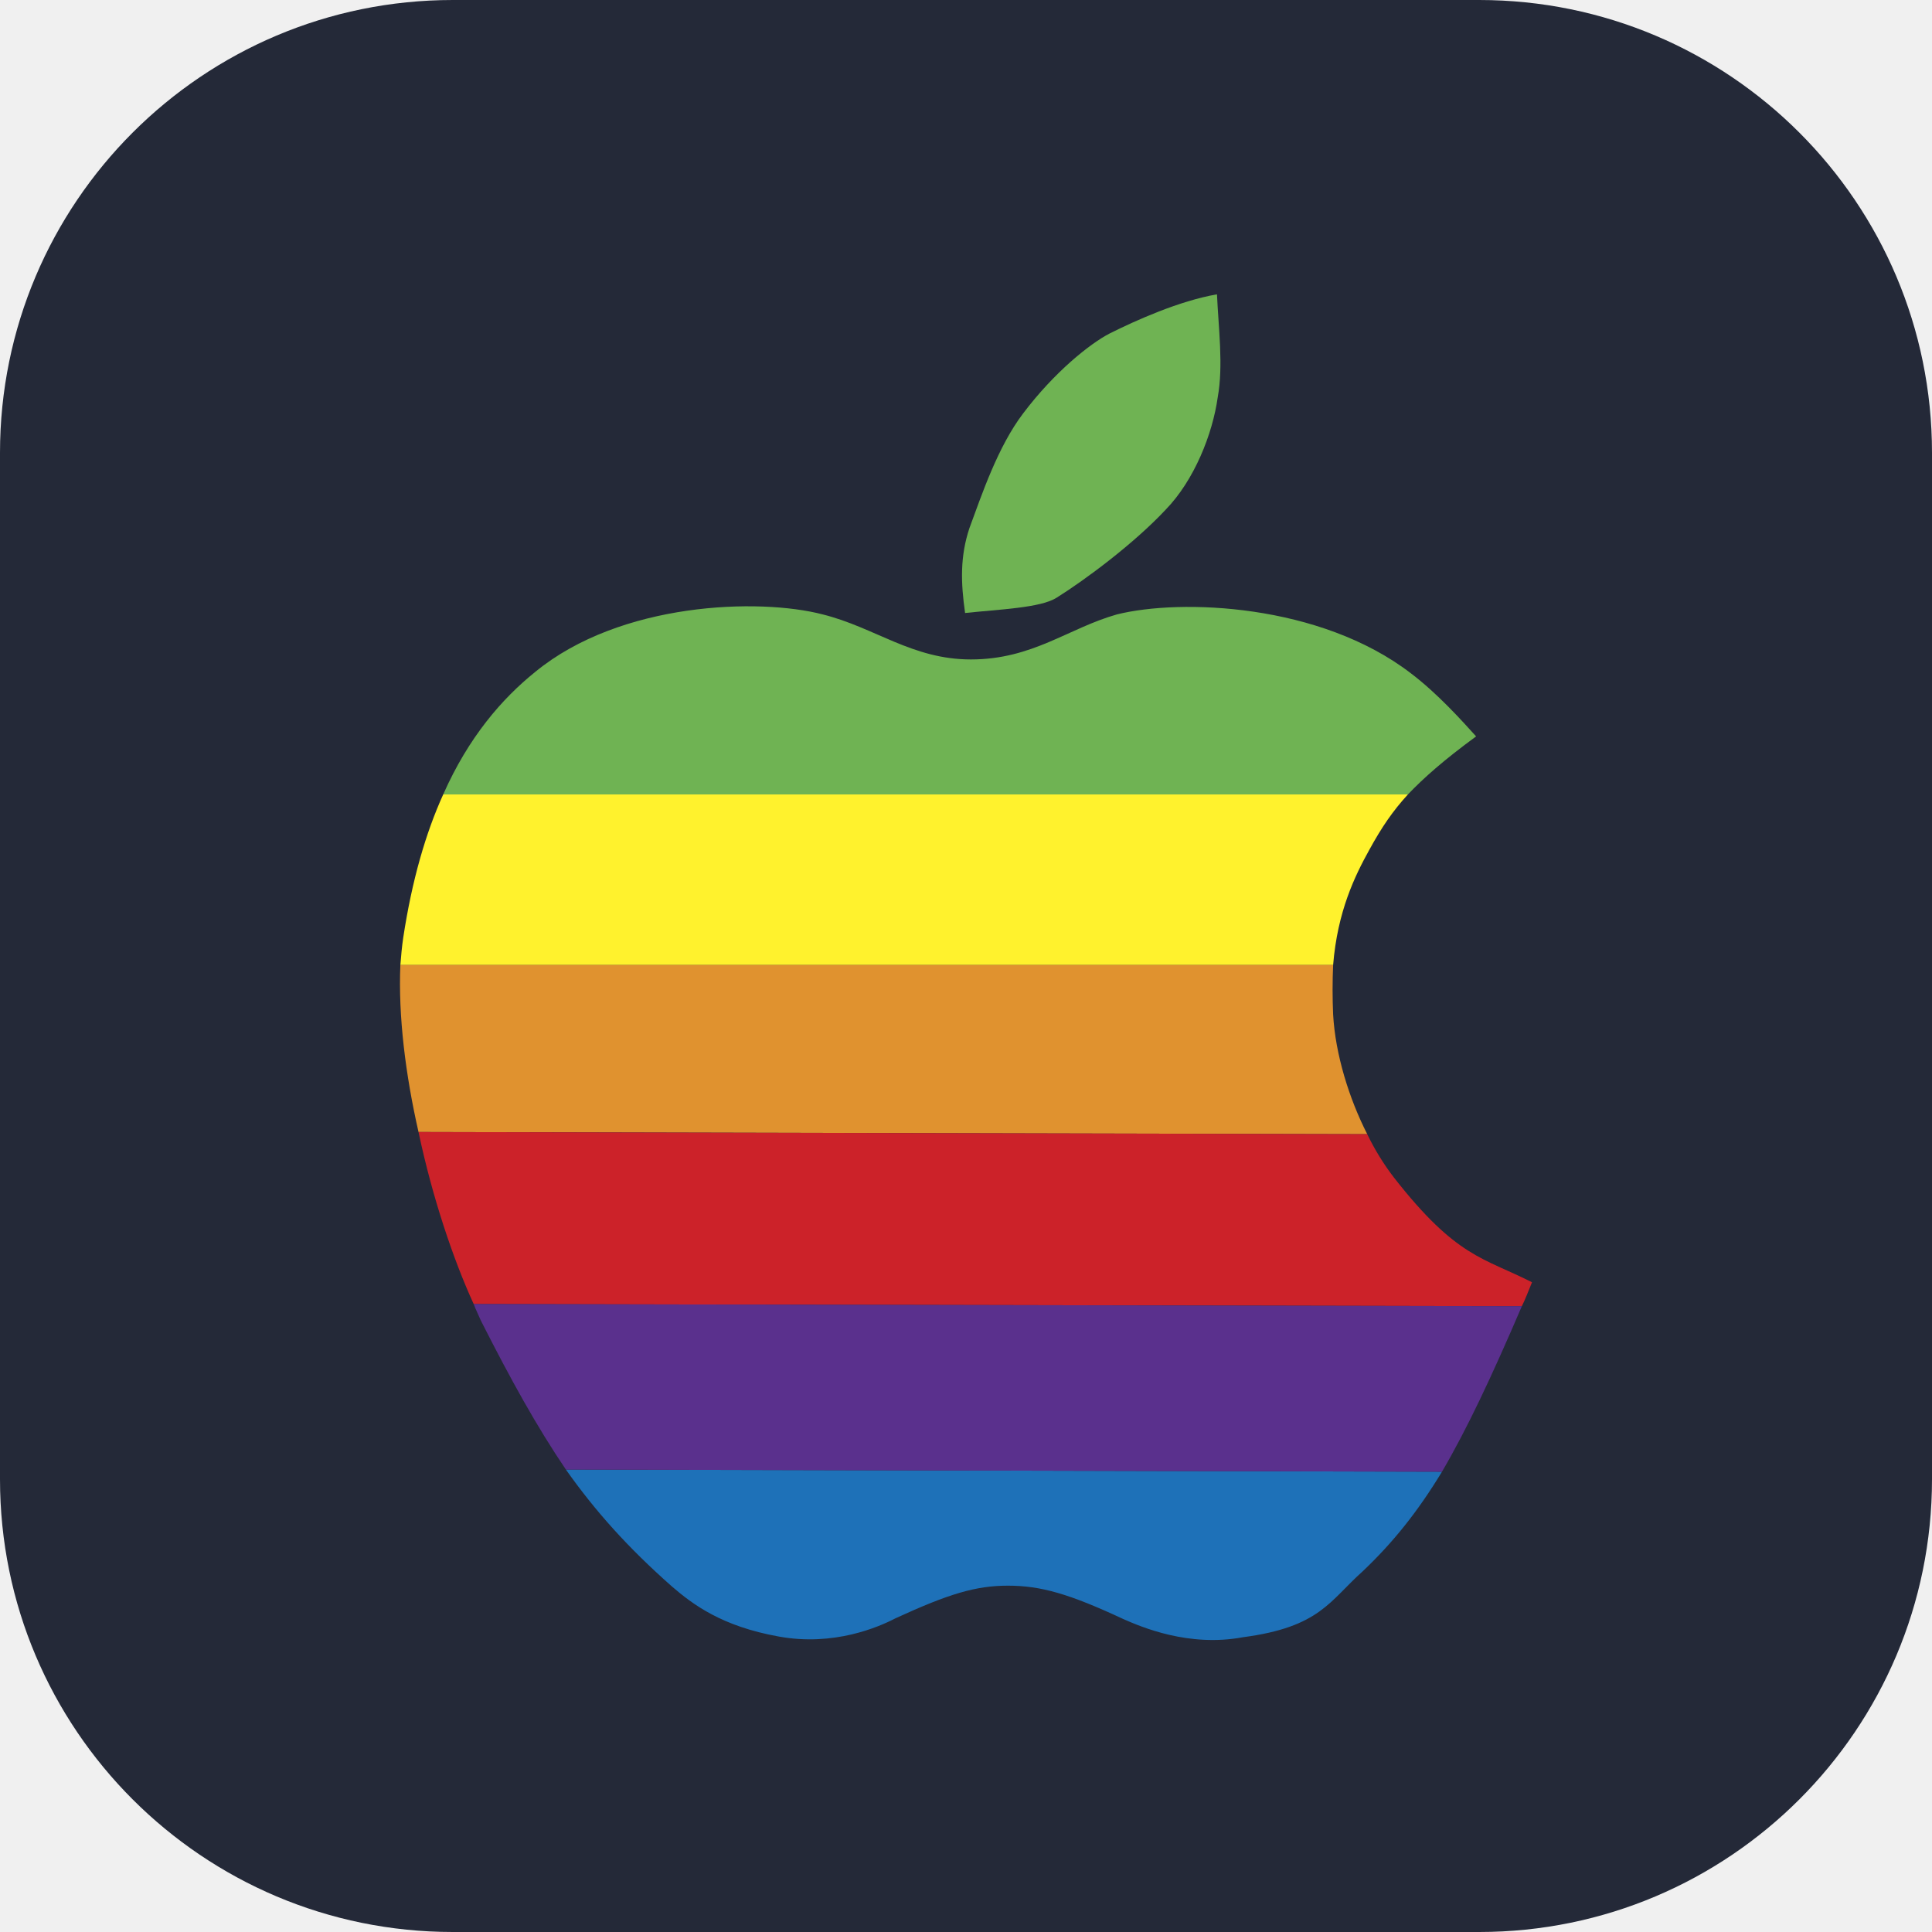
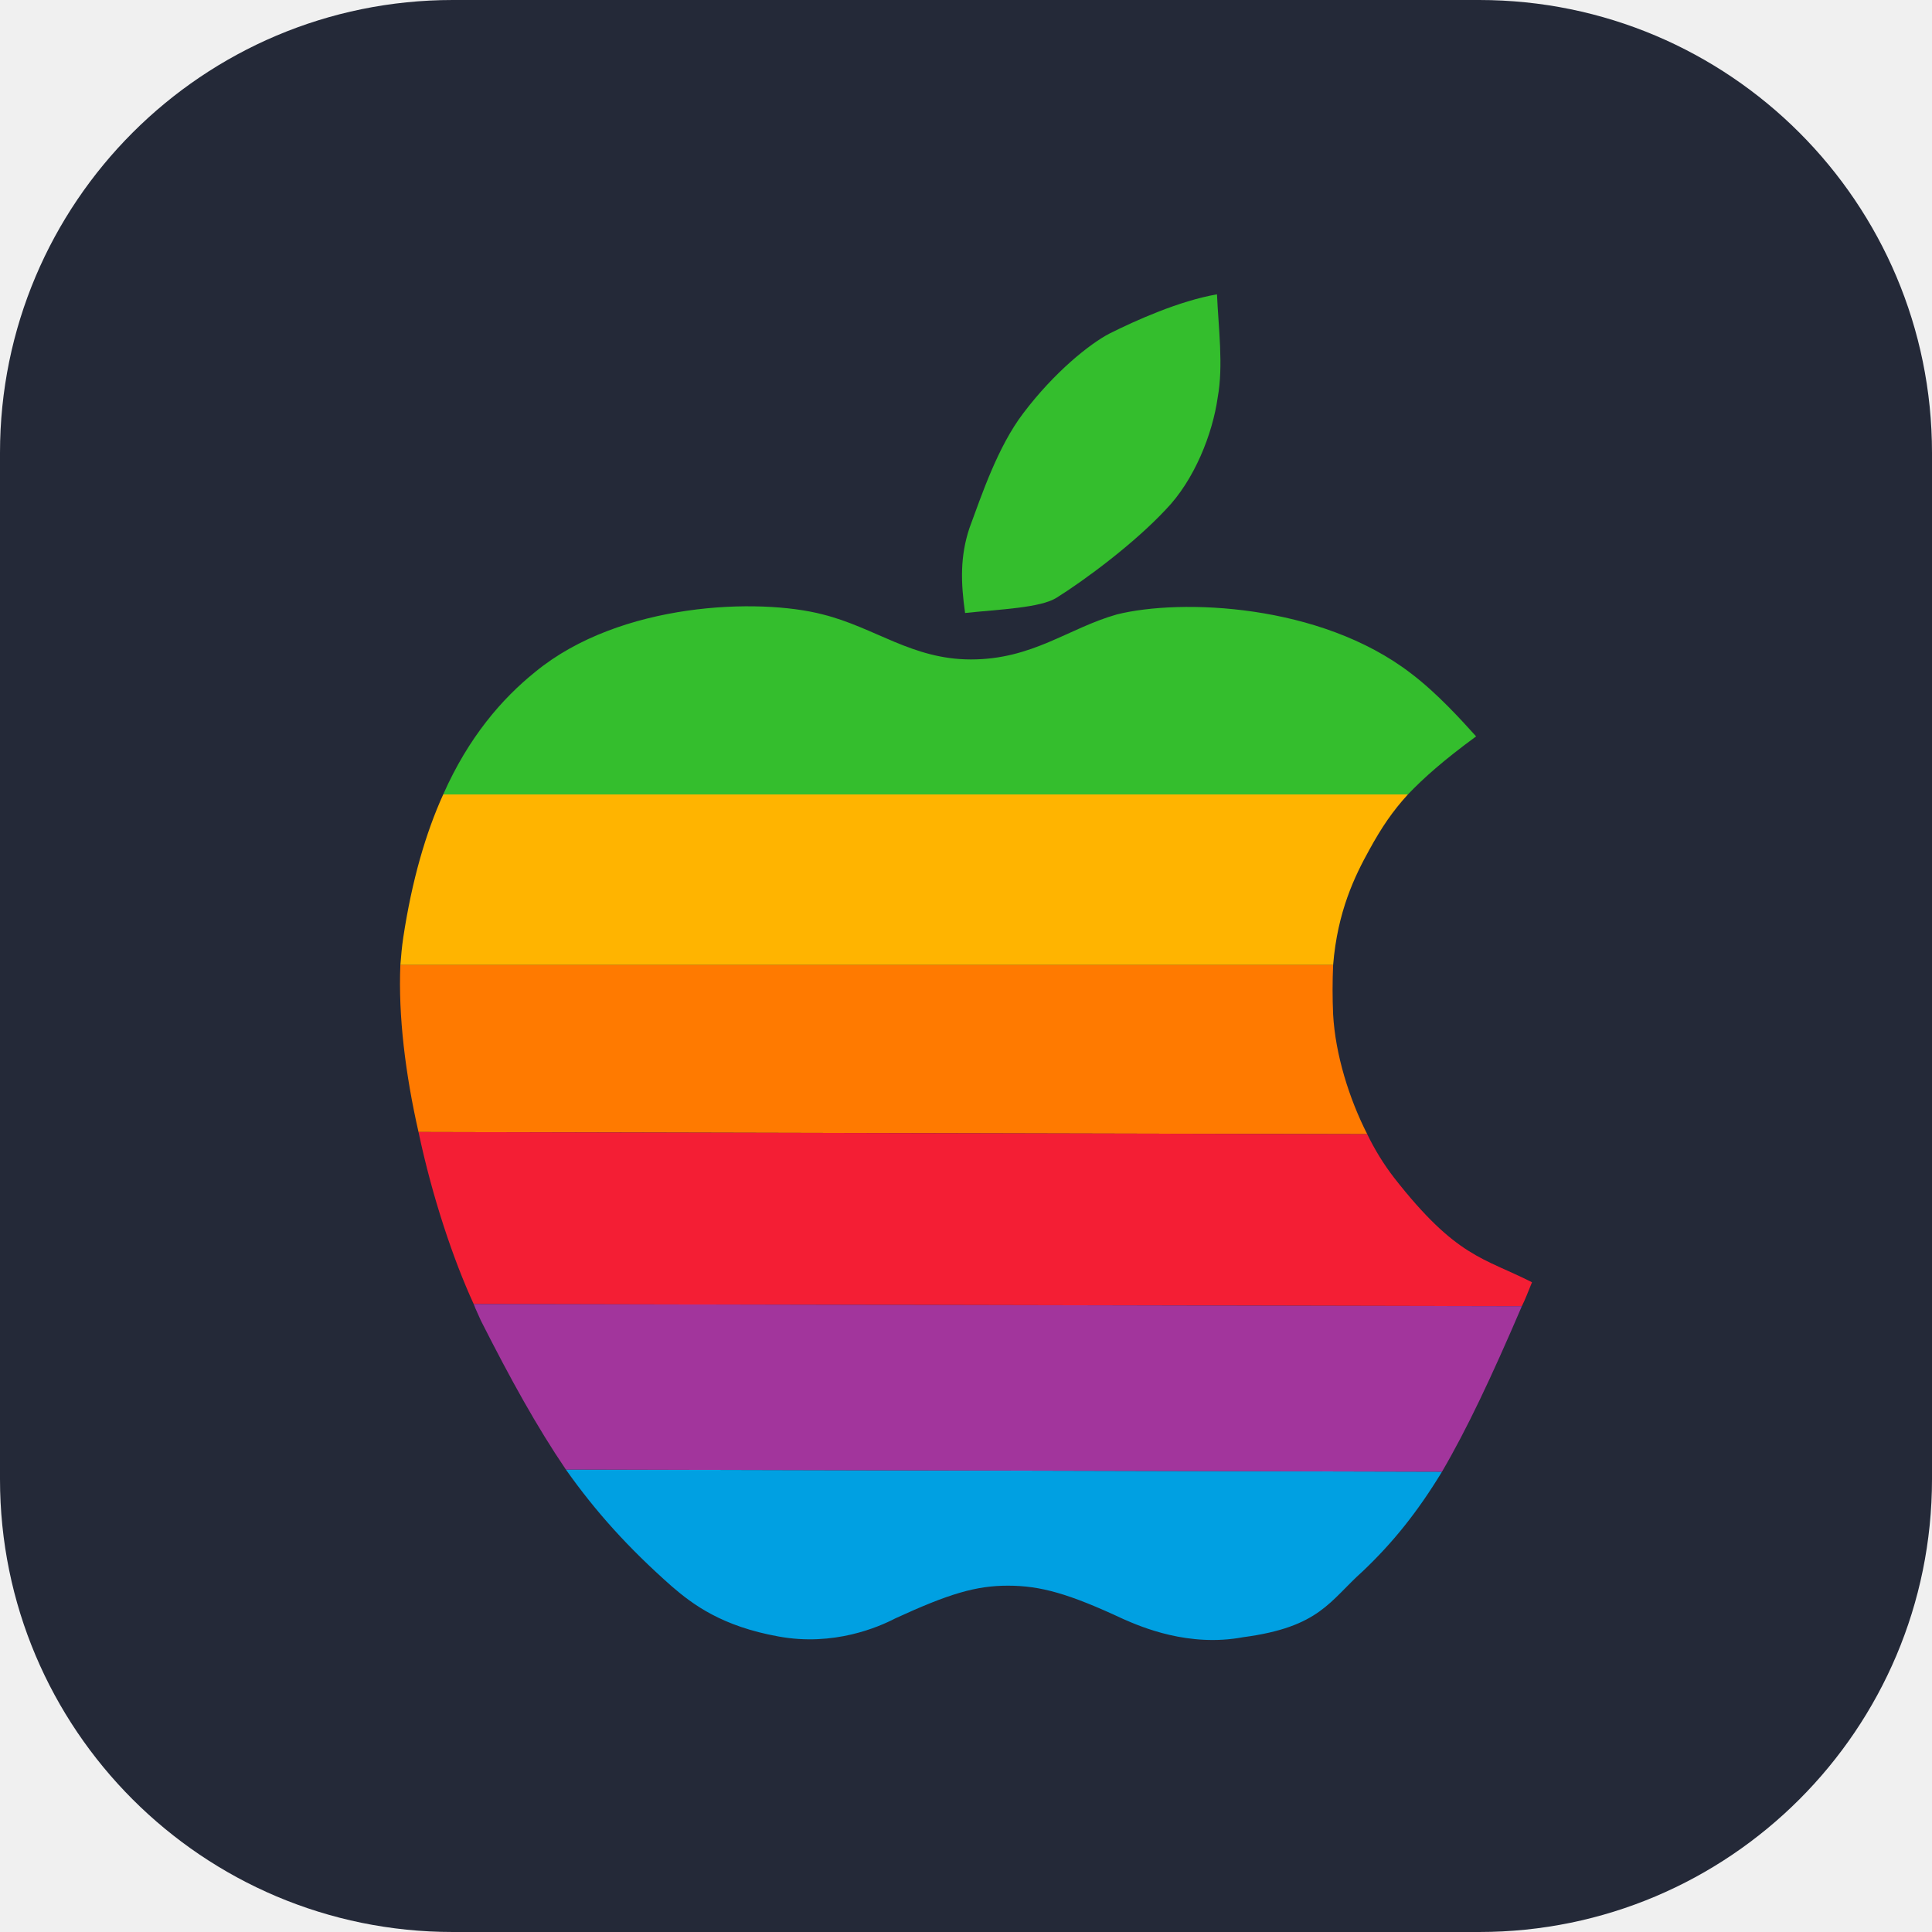
<svg xmlns="http://www.w3.org/2000/svg" width="256" height="256" viewBox="0 0 256 256" fill="none">
  <g clip-path="url(#clip0_33_740)">
    <path d="M196 0H60C26.863 0 0 26.863 0 60V196C0 229.137 26.863 256 60 256H196C229.137 256 256 229.137 256 196V60C256 26.863 229.137 0 196 0Z" fill="#242938" />
-     <path fill-rule="evenodd" clip-rule="evenodd" d="M191.072 195.009C187.802 200.396 184.532 204.435 180.588 208.185C176.164 212.129 174.914 215.591 164.718 216.939C157.505 218.286 151.253 215.591 148.848 214.534C141.634 211.167 137.882 210.11 133.555 210.11C129.323 210.11 125.764 211.168 118.646 214.438C116.434 215.591 110.471 218.189 103.161 216.843C95.659 215.496 91.811 212.611 89.022 210.206C83.251 205.109 78.923 200.299 74.979 194.721L191.072 195.009Z" fill="#1E71B8" />
-     <path fill-rule="evenodd" clip-rule="evenodd" d="M58.725 105.27C62.092 97.672 66.516 92.574 70.941 89.015C82.194 79.782 100.565 79.205 109.029 81.417C115.955 83.148 120.86 87.38 128.651 87.38C136.826 87.38 141.538 83.244 147.984 81.417C156.448 79.301 174.915 79.974 186.938 89.208C190.497 91.901 193.765 95.556 195.593 97.576C191.266 100.75 188.668 103.058 186.552 105.27H58.725Z" fill="#6FB353" />
-     <path fill-rule="evenodd" clip-rule="evenodd" d="M186.553 105.27C184.533 107.482 183.091 109.599 181.455 112.58C179.533 116.043 177.223 120.756 176.646 127.873H53.051C53.147 126.719 53.243 125.469 53.435 124.218C54.59 116.62 56.417 110.368 58.726 105.27H186.553Z" fill="#FFF22D" />
-     <path fill-rule="evenodd" clip-rule="evenodd" d="M176.646 127.873C176.55 130.052 176.55 132.235 176.646 134.414C176.935 139.704 178.762 145.571 181.167 150.284L55.455 149.995C53.724 142.397 52.762 134.606 53.051 127.873H176.646Z" fill="#E0922F" />
-     <path fill-rule="evenodd" clip-rule="evenodd" d="M181.166 150.284C182.15 152.325 183.342 154.259 184.724 156.055C192.996 166.635 196.555 166.635 202.999 169.906C202.52 171.058 202.135 172.118 201.653 173.08L62.765 172.791C60.072 166.924 57.283 158.652 55.455 149.996L181.166 150.284Z" fill="#CC2229" />
-     <path fill-rule="evenodd" clip-rule="evenodd" d="M201.653 173.08C197.614 182.506 194.343 189.429 191.072 195.009L74.981 194.721C71.133 189.046 67.671 182.793 63.727 175.002C63.438 174.329 63.054 173.559 62.765 172.791L201.653 173.08Z" fill="#5A308D" />
-     <path fill-rule="evenodd" clip-rule="evenodd" d="M161.352 52.658C160.679 57.467 158.274 63.623 154.427 67.566C150.289 71.991 143.846 76.8 139.998 79.205C137.882 80.551 132.399 80.743 127.88 81.225C127.303 77.185 127.207 73.722 128.457 69.971C130.092 65.547 132.21 59.199 135.575 54.774C139.711 49.292 144.424 45.541 147.021 44.194C150.484 42.463 156.255 39.866 161.256 39C161.449 43.424 162.123 48.426 161.352 52.658Z" fill="#6FB353" />
+     <path fill-rule="evenodd" clip-rule="evenodd" d="M191.072 195.009C187.802 200.396 184.532 204.435 180.588 208.185C176.164 212.129 174.914 215.591 164.718 216.939C157.505 218.286 151.253 215.591 148.848 214.534C141.634 211.167 137.882 210.11 133.555 210.11C129.323 210.11 125.764 211.168 118.646 214.438C116.434 215.591 110.471 218.189 103.161 216.843C95.659 215.496 91.811 212.611 89.022 210.206C83.251 205.109 78.923 200.299 74.979 194.721L191.072 195.009Z" fill="#00A0E2" />
+     <path fill-rule="evenodd" clip-rule="evenodd" d="M58.725 105.27C62.092 97.672 66.516 92.574 70.941 89.015C82.194 79.782 100.565 79.205 109.029 81.417C115.955 83.148 120.86 87.38 128.651 87.38C136.826 87.38 141.538 83.244 147.984 81.417C156.448 79.301 174.915 79.974 186.938 89.208C190.497 91.901 193.765 95.556 195.593 97.576C191.266 100.75 188.668 103.058 186.552 105.27H58.725Z" fill="#34BE2D" />
+     <path fill-rule="evenodd" clip-rule="evenodd" d="M186.553 105.27C184.533 107.482 183.091 109.599 181.455 112.58C179.533 116.043 177.223 120.756 176.646 127.873H53.051C53.147 126.719 53.243 125.469 53.435 124.218C54.59 116.62 56.417 110.368 58.726 105.27H186.553Z" fill="#FFB400" />
+     <path fill-rule="evenodd" clip-rule="evenodd" d="M176.646 127.873C176.55 130.052 176.55 132.235 176.646 134.414C176.935 139.704 178.762 145.571 181.167 150.284L55.455 149.995C53.724 142.397 52.762 134.606 53.051 127.873H176.646Z" fill="#FF7A00" />
+     <path fill-rule="evenodd" clip-rule="evenodd" d="M181.166 150.284C182.15 152.325 183.342 154.259 184.724 156.055C192.996 166.635 196.555 166.635 202.999 169.906C202.52 171.058 202.135 172.118 201.653 173.08L62.765 172.791C60.072 166.924 57.283 158.652 55.455 149.996L181.166 150.284Z" fill="#F41E34" />
+     <path fill-rule="evenodd" clip-rule="evenodd" d="M201.653 173.08C197.614 182.506 194.343 189.429 191.072 195.009L74.981 194.721C71.133 189.046 67.671 182.793 63.727 175.002C63.438 174.329 63.054 173.559 62.765 172.791L201.653 173.08Z" fill="#A2359C" />
+     <path fill-rule="evenodd" clip-rule="evenodd" d="M161.352 52.658C160.679 57.467 158.274 63.623 154.427 67.566C150.289 71.991 143.846 76.8 139.998 79.205C137.882 80.551 132.399 80.743 127.88 81.225C127.303 77.185 127.207 73.722 128.457 69.971C130.092 65.547 132.21 59.199 135.575 54.774C139.711 49.292 144.424 45.541 147.021 44.194C150.484 42.463 156.255 39.866 161.256 39C161.449 43.424 162.123 48.426 161.352 52.658Z" fill="#34BE2D" />
  </g>
  <defs>
    <clipPath id="clip0_33_740">
      <rect width="256" height="256" fill="white" />
    </clipPath>
  </defs>
</svg>
